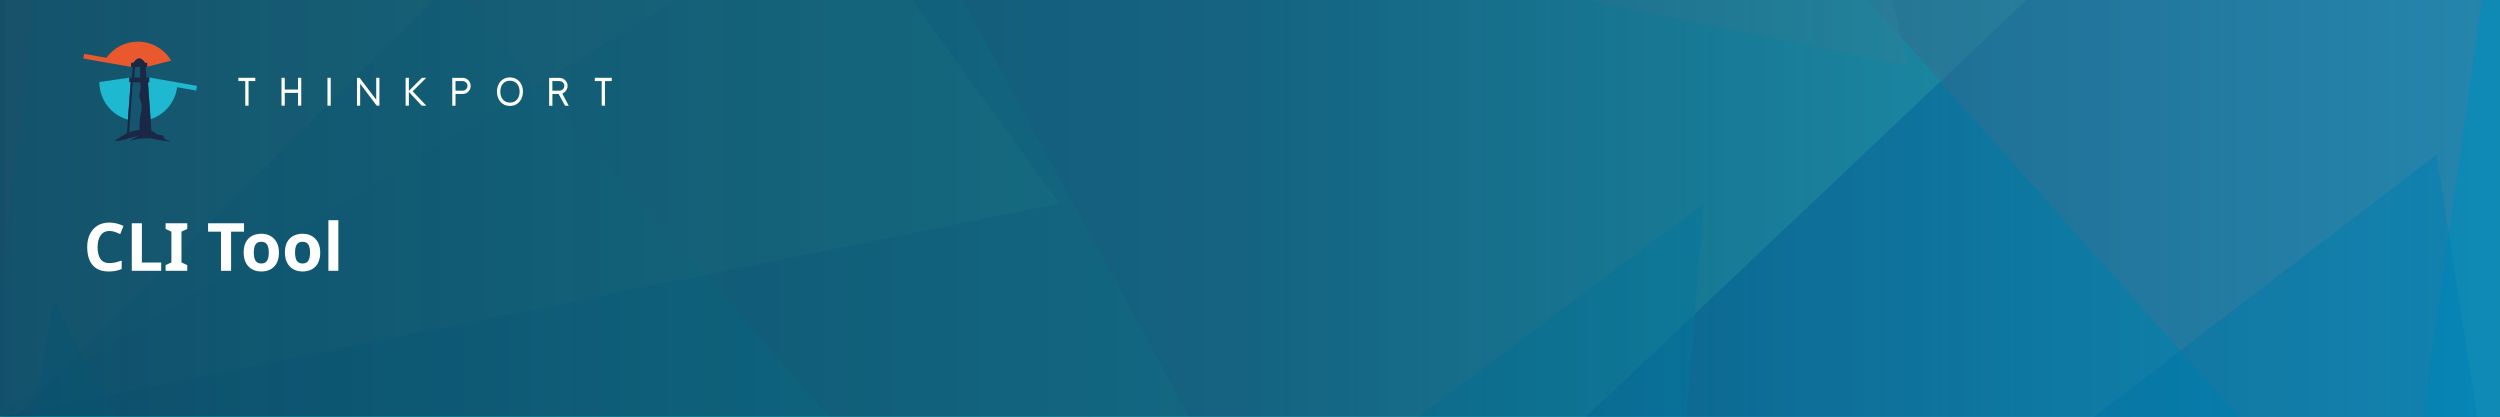
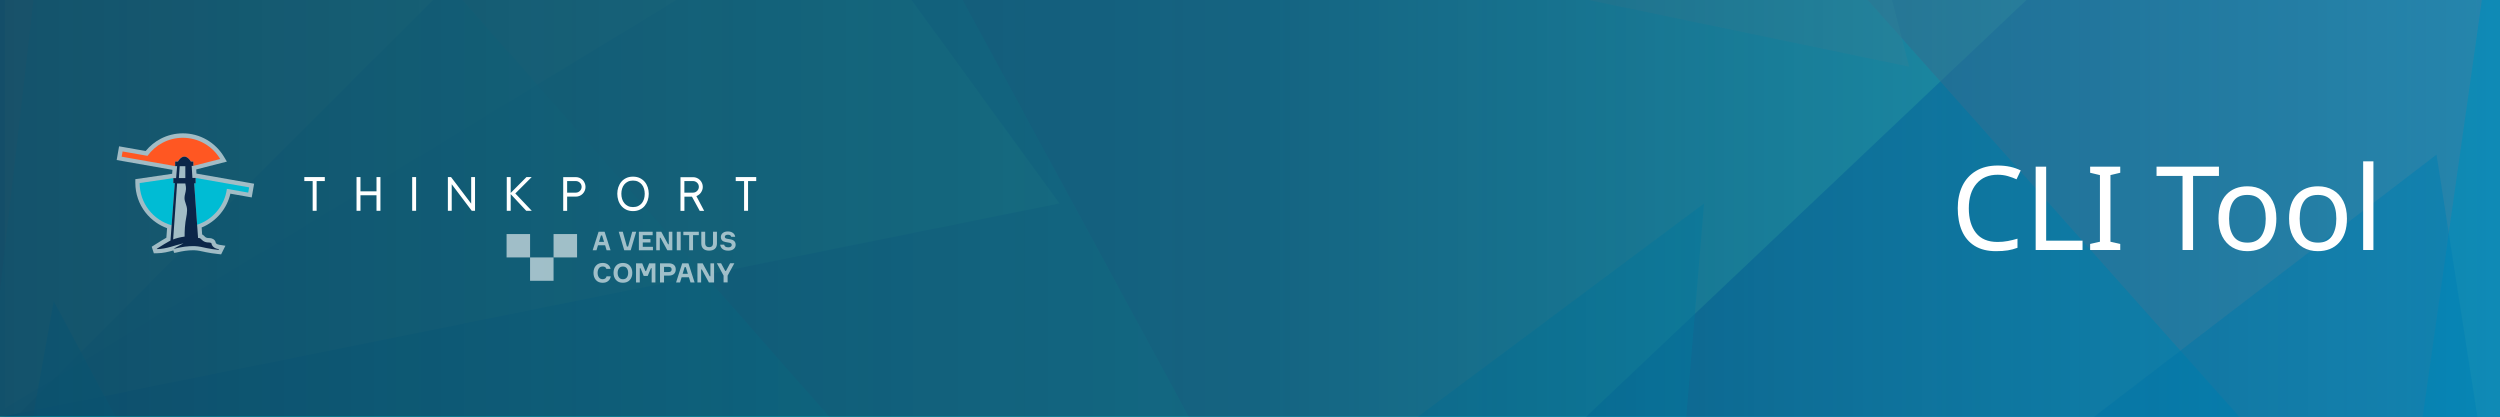
<svg xmlns="http://www.w3.org/2000/svg" width="1200" height="200" viewBox="0 0 1200 200" fill="none">
  <defs>
    <style>
  @keyframes rotate1 { from { transform: rotate(0deg); } to { transform: rotate(360deg); } }
  @keyframes rotate2 { from { transform: rotate(0deg); } to { transform: rotate(-360deg); } }
  @keyframes colorShift {
    0% { fill-opacity: 0.2; }
    25% { fill-opacity: 0.8; }
    50% { fill-opacity: 0.2; }
    75% { fill-opacity: 0.8; }
    100% { fill-opacity: 0.2; }
  }
  @keyframes zoom {
    0% { transform: scale(1); }
    50% { transform: scale(1.2); }
    100% { transform: scale(1); }
  }
  /* Gruppe 1 - Startet sofort */
  .polygon-1 { animation: rotate1 270s linear infinite, colorShift 36s ease-in-out infinite, zoom 54s ease-in-out infinite; transform-origin: center; }
  .polygon-2 { animation: rotate2 270s linear infinite, colorShift 36s ease-in-out infinite, zoom 54s ease-in-out infinite; transform-origin: center; animation-delay: 3s; }
  .polygon-3 { animation: rotate1 270s linear infinite, colorShift 36s ease-in-out infinite, zoom 54s ease-in-out infinite; transform-origin: center; animation-delay: 6s; }
  
  /* Gruppe 2 - Startet nach 2s */
  .polygon-4 { animation: rotate2 270s linear infinite, colorShift 36s ease-in-out infinite, zoom 54s ease-in-out infinite; transform-origin: center; animation-delay: 9s; }
  .polygon-5 { animation: rotate1 270s linear infinite, colorShift 36s ease-in-out infinite, zoom 54s ease-in-out infinite; transform-origin: center; animation-delay: 12s; }
  .polygon-6 { animation: rotate2 270s linear infinite, colorShift 36s ease-in-out infinite, zoom 54s ease-in-out infinite; transform-origin: center; animation-delay: 15s; }
  
  /* Gruppe 3 - Startet nach 4s */
  .polygon-7 { animation: rotate1 270s linear infinite, colorShift 36s ease-in-out infinite, zoom 54s ease-in-out infinite; transform-origin: center; animation-delay: 18s; }
  .polygon-8 { animation: rotate2 270s linear infinite, colorShift 36s ease-in-out infinite, zoom 54s ease-in-out infinite; transform-origin: center; animation-delay: 21s; }
  .polygon-9 { animation: rotate1 270s linear infinite, colorShift 36s ease-in-out infinite, zoom 54s ease-in-out infinite; transform-origin: center; animation-delay: 24s; }
  
  /* Gruppe 4 - Startet nach 6s */
  .polygon-10 { animation: rotate2 270s linear infinite, colorShift 36s ease-in-out infinite, zoom 54s ease-in-out infinite; transform-origin: center; animation-delay: 27s; }
  .polygon-11 { animation: rotate1 270s linear infinite, colorShift 36s ease-in-out infinite, zoom 54s ease-in-out infinite; transform-origin: center; animation-delay: 30s; }
  .polygon-12 { animation: rotate2 270s linear infinite, colorShift 36s ease-in-out infinite, zoom 54s ease-in-out infinite; transform-origin: center; animation-delay: 33s; }
</style>
    <linearGradient id="readmeOverlay" x1="0" x2="1" y1="0" y2="0" gradientUnits="objectBoundingBox">
      <stop offset="0" stop-color="#0B2649" stop-opacity="0.72" />
      <stop offset="0.5" stop-color="#0B2649" stop-opacity="0.5" />
      <stop offset="1" stop-color="#0B2649" stop-opacity="0" />
    </linearGradient>
+     <defs>
+       <clipPath id="readme-clip0_201_144">
+         <rect width="1480" height="347" fill="white" />
+       </clipPath>
+       <clipPath id="readme-clip1_201_144">
+         <rect width="318" height="280" fill="white" />
+       </clipPath>
+     </defs>
  </defs>
  <g transform="translate(600,100) scale(1.171875) translate(-512,-512)">
    <rect x="0" y="0" width="1024" height="1024" fill="#1ea1b9" />
    <g transform="scale(4) translate(0.5 0.5)">
      <polygon class="polygon-1" fill="#57c8b9" fill-opacity="0.502" points="0,0 268,-15 0,148" />
      <polygon class="polygon-2" fill="#0077b4" fill-opacity="0.502" points="257,271 260,56 54,251" />
      <polygon class="polygon-3" fill="#00c4d1" fill-opacity="0.502" points="-16,271 8,62 162,237" />
      <polygon class="polygon-4" fill="#3f82a3" fill-opacity="0.502" points="245,167 105,10 271,-16" />
      <polygon class="polygon-5" fill="#36cbc0" fill-opacity="0.502" points="-16,152 108,127 4,-16" />
      <polygon class="polygon-6" fill="#0081b5" fill-opacity="0.502" points="87,246 271,263 249,122" />
      <polygon class="polygon-7" fill="#53c3bb" fill-opacity="0.502" points="163,11 -9,61 4,-16" />
      <polygon class="polygon-8" fill="#009ec3" fill-opacity="0.502" points="174,127 162,271 13,247" />
      <polygon class="polygon-9" fill="#369db2" fill-opacity="0.502" points="162,-16 195,113 94,92" />
      <polygon class="polygon-10" fill="#16b6bf" fill-opacity="0.502" points="130,165 -16,166 79,71" />
      <polygon class="polygon-11" fill="#02c0d2" fill-opacity="0.502" points="74,266 5,137 -16,254" />
      <polygon class="polygon-12" fill="#4484a4" fill-opacity="0.502" points="271,77 187,21 252,-16" />
    </g>
  </g>
  <rect width="1200" height="200" fill="url(#readmeOverlay)" />
-   <g transform="translate(40, 20) scale(0.1714286)" fill="none">
-     <path fill="#FFFFFF" d="M820.1 162.6l-46.4-61.2-.2-.2h-7.3v78h8.9v-61.4l46.2 61.2.1.2h7.6v-78h-8.9zM683.6 101.2h9.1v78h-9.1zM601.1 134.1H564v-32.9h-9.1v78h9.1v-35.9h37.1v35.9h9.1v-78h-9.1zM434.1 110.4h19.3v68.8h9.2v-68.8h18.9v-9.2h-47.4zM960.1 101.2H948l-36.5 36.7v-36.7h-9.1v78h9.1v-38.6l35.9 38.5.1.1h12.8l-38.1-40.1zM1346.6 142.1c1.9-1.4 3.6-3 4.9-4.9 1.3-1.9 2.4-4 3.2-6.2.8-2.3 1.2-4.7 1.2-7.1 0-3.1-.6-6.1-1.8-8.8-1.2-2.7-2.8-5.1-4.8-7.1s-4.4-3.6-7.1-4.8c-2.7-1.2-5.7-1.8-8.7-1.8h-29.2v78h9.1v-32.9h17.4l18 32.9h10.3l-18-34.1c1.9-.9 3.8-1.9 5.5-3.2zm.2-18.3c0 1.8-.4 3.6-1.1 5.2-.7 1.6-1.7 3-2.9 4.2-1.2 1.2-2.6 2.2-4.2 2.9-1.6.7-3.4 1.1-5.2 1.1h-20.1v-26.8h20.1c1.8 0 3.6.4 5.2 1.1 1.6.7 3.1 1.7 4.3 2.9 1.2 1.2 2.2 2.6 2.9 4.2.6 1.7 1 3.4 1 5.2zM1432.1 101.2v9.2h19.3v68.8h9.2v-68.8h18.9v-9.2zM1221.7 112.3c-3-3.6-6.9-6.6-11.4-8.8-4.6-2.2-9.9-3.3-15.9-3.3s-11.3 1.1-15.8 3.3c-4.5 2.2-8.3 5.1-11.3 8.8-3 3.6-5.3 7.9-6.9 12.6-1.5 4.7-2.3 9.7-2.3 14.9 0 5.2.8 10.2 2.3 15 1.5 4.8 3.8 9.1 6.9 12.8 3 3.7 6.8 6.7 11.3 8.9 4.5 2.2 9.8 3.4 15.8 3.4s11.3-1.1 15.9-3.4c4.6-2.2 8.4-5.2 11.4-8.9s5.3-8 6.9-12.8c1.5-4.8 2.3-9.8 2.3-15 0-5.2-.8-10.2-2.3-14.9-1.6-4.7-3.9-9-6.9-12.6zm-.1 27.6c0 4.2-.6 8.2-1.7 11.9-1.1 3.7-2.9 7-5.1 9.8-2.3 2.8-5.1 5-8.5 6.6s-7.4 2.4-11.9 2.4c-4.4 0-8.4-.8-11.7-2.5-3.3-1.6-6.2-3.9-8.4-6.7-2.3-2.8-4-6.1-5.1-9.8-1.2-3.7-1.7-7.7-1.7-11.8s.6-8.1 1.7-11.8c1.1-3.7 2.9-7 5.1-9.7 2.3-2.8 5.1-5 8.4-6.6 3.3-1.6 7.3-2.4 11.7-2.4 4.5 0 8.5.8 11.9 2.5 3.4 1.6 6.2 3.9 8.5 6.6 2.3 2.8 4 6 5.1 9.7 1.1 3.7 1.7 7.7 1.7 11.8zM1078.1 107.9c-2-2-4.4-3.6-7.1-4.8-2.7-1.2-5.7-1.8-8.7-1.8H1033v78h9.1v-32.9h20.1c3.1 0 6-.6 8.7-1.7s5.1-2.8 7.1-4.8 3.6-4.4 4.8-7.1c1.2-2.7 1.8-5.7 1.8-8.8s-.6-6.1-1.8-8.8c-1.1-2.9-2.7-5.3-4.7-7.3zm-2.5 15.9c0 1.8-.4 3.6-1.1 5.2-.7 1.6-1.7 3-2.9 4.2-1.2 1.2-2.6 2.2-4.2 2.9-1.6.7-3.4 1.1-5.2 1.1h-20.1v-26.8h20.1c1.8 0 3.6.4 5.2 1.1 1.6.7 3.1 1.7 4.3 2.9 1.2 1.2 2.2 2.6 2.9 4.2.6 1.7 1 3.4 1 5.2z" />
-     <path fill="none" d="M158.9 71h-14.1l-2 29.6h16.1zM157.8 224.2c1.4-22.2 5.5-29.7 5.5-43.2 0-13.5-6.4-19.8-6.4-30.6 0-7.9 2.8-12.6 3.7-22.6.3-2.7-.3-7.4-1.7-13.9h-20.5l-9.9 139.8c7.2-2.8 16.7-5.5 28.6-7.1-.1-6.2.2-13.7.7-22.4z" />
-     <path fill="#1eb8d1" d="M130.9 220.1v-.4.4z" />
-     <path fill="#ea592d" d="M133.6 59.4h6.9c17.1-27.7 32.2 0 32.2 0h6.1v10.8L246 53c-19-31.8-53.7-53-93.3-53-36.2 0-68.3 17.8-88.1 45.1l-62.2-11L0 47.2l133.6 23.5V59.4z" />
-     <path fill="#1eb8d1" d="M184.6 100.3v13.4H181l7.4 103.4c39.3-12.9 68.8-47.5 74.3-89.6l53.2 9.4 2.3-13.1-133.6-23.5zM124.7 218.5l7.9-105.3H129v-12.5L44.9 113c0 50.2 33.7 92.6 79.8 105.5z" />
-     <path fill="#1a2846" d="M223.9 263.4c-.2-.9-3.4-1.9-5.2-1.9-8 .2-14.3-2-19.2-7.2-2.2-2.4-4.7-4.7-8.9-4.2l-9.7-136.4h3.6v-13.4h-8l-1.9-30.1h4.1V59.4h-6.1s-15.1-27.7-32.2 0h-6.9v11.3h4.8l-2.5 30H129v12.5h3.7l-10.8 143.6c-1.1.5-2.1 1-3 1.5-2.4 1.1-7.3 4.1-12.7 7.3-4.2 2.4-8.3 5.1-12.5 7.8-2.4 1.5-4.5 2.8-5.7 3.6l.3.9c24.5-.3 44.5-9.7 66.2-14.6-7.8 4.3-15.6 8.6-24.6 13.7 2.3-.3 3-.2 3.6-.4 16-4 32.5-6.7 49.1-6.1 10.1.3 19.9 2.7 29.7 4.9 9.9 2.2 19.8 3.3 29.9 4.5.3-.6.5-1.2.8-1.7-10.9-1.6-17.4-6.3-19.1-14.8zM144.8 71h14.1v29.5h-16.1l2-29.5zm13 153.2c-.6 8.7-.8 16.1-.7 22.5-11.9 1.6-21.4 4.3-28.6 7.1l9.9-139.8h20.5c1.4 6.5 1.9 11.2 1.7 13.9-.9 10-3.7 14.7-3.7 22.6 0 10.8 6.4 17.1 6.4 30.6s-4 20.9-5.5 43.1z" />
+   <g transform="translate(56, 64) scale(0.2074928)">
+     <g clip-path="url(#readme-clip0_201_144)">
+       <path d="M820.1 162.6L773.7 101.4L773.5 101.2H766.2V179.2H775.1V117.8L821.3 179L821.4 179.2H829V101.2H820.1V162.6ZM683.6 101.2H692.7V179.2H683.6V101.2ZM601.1 134.1H564V101.2H554.9V179.2H564V143.3H601.1V179.2H610.2V101.2H601.1V134.1ZM434.1 110.4H453.4V179.2H462.6V110.4H481.5V101.2H434.1V110.4ZM960.1 101.2H948L911.5 137.9V101.2H902.4V179.2H911.5V140.6L947.4 179.1L947.5 179.2H960.3L922.2 139.1L960.1 101.2ZM1346.6 142.1C1348.5 140.7 1350.2 139.1 1351.5 137.2C1352.8 135.3 1353.9 133.2 1354.7 131C1355.5 128.7 1355.9 126.3 1355.9 123.9C1355.9 120.8 1355.3 117.8 1354.1 115.1C1352.9 112.4 1351.3 110 1349.3 108C1347.3 106 1344.9 104.4 1342.2 103.2C1339.5 102 1336.5 101.4 1333.5 101.4H1304.3V179.4H1313.4V146.5H1330.8L1348.8 179.4H1359.1L1341.1 145.3C1343 144.4 1344.9 143.4 1346.6 142.1ZM1346.8 123.8C1346.8 125.6 1346.4 127.4 1345.7 129C1345 130.6 1344 132 1342.8 133.2C1341.6 134.4 1340.2 135.4 1338.6 136.1C1337 136.8 1335.2 137.2 1333.4 137.2H1313.3V110.4H1333.4C1335.2 110.4 1337 110.8 1338.6 111.5C1340.2 112.2 1341.7 113.2 1342.9 114.4C1344.1 115.6 1345.1 117 1345.8 118.6C1346.4 120.3 1346.8 122 1346.8 123.8ZM1432.1 101.2V110.4H1451.4V179.2H1460.6V110.4H1479.5V101.2H1432.1ZM1221.7 112.3C1218.7 108.7 1214.8 105.7 1210.3 103.5C1205.7 101.3 1200.4 100.2 1194.4 100.2C1188.4 100.2 1183.1 101.3 1178.6 103.5C1174.1 105.7 1170.3 108.6 1167.3 112.3C1164.3 115.9 1162 120.2 1160.4 124.9C1158.9 129.6 1158.1 134.6 1158.1 139.8C1158.1 145 1158.9 150 1160.4 154.8C1161.9 159.6 1164.2 163.9 1167.3 167.6C1170.3 171.3 1174.1 174.3 1178.6 176.5C1183.1 178.7 1188.4 179.9 1194.4 179.9C1200.4 179.9 1205.7 178.8 1210.3 176.5C1214.9 174.3 1218.7 171.3 1221.7 167.6C1224.7 163.9 1227 159.6 1228.6 154.8C1230.1 150 1230.9 145 1230.9 139.8C1230.9 134.6 1230.1 129.6 1228.6 124.9C1227 120.2 1224.7 115.9 1221.7 112.3ZM1221.6 139.9C1221.6 144.1 1221 148.1 1219.9 151.8C1218.8 155.5 1217 158.8 1214.8 161.6C1212.5 164.4 1209.7 166.6 1206.3 168.2C1202.9 169.8 1198.9 170.6 1194.4 170.6C1190 170.6 1186 169.8 1182.7 168.1C1179.4 166.5 1176.5 164.2 1174.3 161.4C1172 158.6 1170.3 155.3 1169.2 151.6C1168 147.9 1167.5 143.9 1167.5 139.8C1167.5 135.7 1168.1 131.7 1169.2 128C1170.3 124.3 1172.1 121 1174.3 118.3C1176.6 115.5 1179.4 113.3 1182.7 111.7C1186 110.1 1190 109.3 1194.4 109.3C1198.9 109.3 1202.9 110.1 1206.3 111.8C1209.7 113.4 1212.5 115.7 1214.8 118.4C1217.1 121.2 1218.8 124.4 1219.9 128.1C1221 131.8 1221.6 135.8 1221.6 139.9ZM1078.1 107.9C1076.1 105.9 1073.7 104.3 1071 103.1C1068.3 101.9 1065.3 101.3 1062.3 101.3H1033V179.3H1042.1V146.4H1062.2C1065.3 146.4 1068.2 145.8 1070.9 144.7C1073.6 143.6 1076 141.9 1078 139.9C1080 137.9 1081.6 135.5 1082.8 132.8C1084 130.1 1084.6 127.1 1084.6 124C1084.6 120.9 1084 117.9 1082.8 115.2C1081.7 112.3 1080.1 109.9 1078.1 107.9ZM1075.6 123.8C1075.6 125.6 1075.2 127.4 1074.5 129C1073.8 130.6 1072.8 132 1071.6 133.2C1070.4 134.4 1069 135.4 1067.4 136.1C1065.8 136.8 1064 137.2 1062.2 137.2H1042.1V110.4H1062.2C1064 110.4 1065.8 110.8 1067.4 111.5C1069 112.2 1070.5 113.2 1071.7 114.4C1072.9 115.6 1073.9 117 1074.6 118.6C1075.2 120.3 1075.6 122 1075.6 123.8Z" fill="white" />
+       <path d="M1133.41 270.5L1129.91 258.92H1113.49L1110 270.5H1101.12L1114.82 227.66H1128.76L1142.52 270.5H1133.41ZM1120.31 236.24L1115.79 251.12H1127.49L1122.97 236.24H1120.31Z" fill="white" fill-opacity="0.6" />
+       <path d="M1174.2 270.5L1161.47 227.66H1170.82L1180.35 261.86H1183.13L1192.66 227.66H1201.89L1189.16 270.5H1174.2Z" fill="white" fill-opacity="0.6" />
+       <path d="M1217.04 262.52H1240.57V270.5H1208.05V227.66H1239.91V235.64H1217.04V244.64H1234.84V252.44H1217.04V262.52Z" fill="white" fill-opacity="0.6" />
+       <path d="M1277.26 227.66H1285.47V270.5H1273.82L1258.01 241.46H1256.44V270.5H1248.24V227.66H1259.88L1275.69 256.7H1277.26V227.66Z" fill="white" fill-opacity="0.6" />
+       <path d="M1295.72 227.66H1304.72V270.5H1295.72V227.66Z" fill="white" fill-opacity="0.6" />
+       <path d="M1346.71 227.66V235.52H1333.32V270.5H1324.33V235.52H1310.93V227.66H1346.71Z" fill="white" fill-opacity="0.6" />
+       <path d="M1379.66 227.66H1388.65V254.72C1388.65 260.06 1387.08 264.14 1383.94 267.02C1380.81 269.9 1376.34 271.34 1370.49 271.34C1364.63 271.34 1360.29 269.9 1357.15 267.02C1354.01 264.14 1352.44 260.06 1352.44 254.72V227.66H1361.44V254.54C1361.44 257.24 1362.22 259.34 1363.85 260.96C1365.42 262.52 1367.65 263.36 1370.49 263.36C1373.32 263.36 1375.62 262.58 1377.18 260.96C1378.75 259.4 1379.54 257.24 1379.54 254.54V227.66H1379.66Z" fill="white" fill-opacity="0.6" />
+       <path d="M1430.89 239.42H1421.72C1420.99 236.18 1418.4 234.56 1413.87 234.56C1411.82 234.56 1410.13 234.98 1408.8 235.82C1407.48 236.66 1406.81 237.86 1406.81 239.48C1406.81 241.76 1408.62 243.2 1412.18 243.86L1420.21 245.3C1427.99 246.74 1431.91 250.94 1431.91 257.84C1431.91 261.68 1430.41 264.92 1427.45 267.5C1424.49 270.08 1420.21 271.4 1414.6 271.4C1408.98 271.4 1404.88 270.14 1401.68 267.68C1398.48 265.22 1396.61 261.8 1396.19 257.54H1405.36C1406.03 261.68 1409.23 263.72 1414.96 263.72C1417.37 263.72 1419.3 263.24 1420.75 262.28C1422.2 261.32 1422.86 260 1422.86 258.32C1422.86 256.64 1422.38 255.5 1421.35 254.72C1420.39 253.94 1418.88 253.34 1416.95 252.98L1408.74 251.54C1401.38 250.28 1397.7 246.38 1397.7 239.84C1397.7 236.18 1399.15 233.12 1402.04 230.66C1404.94 228.2 1408.92 227 1413.93 227C1418.64 227 1422.5 228.14 1425.58 230.36C1428.59 232.58 1430.41 235.64 1430.89 239.54V239.42Z" fill="white" fill-opacity="0.6" />
+       <path d="M1133.35 330.8H1143C1142.34 335.3 1140.35 338.9 1137.03 341.66C1133.71 344.42 1129.49 345.74 1124.42 345.74C1117.72 345.74 1112.47 343.64 1108.73 339.44C1104.99 335.24 1103.06 329.72 1103.06 322.76C1103.06 315.8 1104.93 310.28 1108.73 306.08C1112.53 301.88 1117.72 299.78 1124.36 299.78C1129.24 299.78 1133.29 301.04 1136.55 303.56C1139.8 306.08 1141.8 309.38 1142.52 313.52H1132.8C1131.78 309.86 1128.94 308.06 1124.36 308.06C1120.56 308.06 1117.6 309.44 1115.61 312.2C1113.62 314.96 1112.59 318.5 1112.59 322.76C1112.59 327.02 1113.62 330.56 1115.61 333.32C1117.6 336.08 1120.56 337.46 1124.36 337.46C1126.71 337.46 1128.7 336.86 1130.27 335.72C1131.84 334.52 1132.8 332.9 1133.29 330.8H1133.35Z" fill="white" fill-opacity="0.6" />
+       <path d="M1155.13 306.26C1158.93 302 1164.24 299.84 1171.12 299.84C1178 299.84 1183.31 302 1187.11 306.26C1190.91 310.52 1192.84 316.04 1192.84 322.76C1192.84 329.48 1190.91 335 1187.11 339.26C1183.31 343.52 1178 345.68 1171.12 345.68C1164.24 345.68 1158.93 343.52 1155.13 339.26C1151.33 335 1149.4 329.48 1149.4 322.76C1149.4 316.04 1151.33 310.52 1155.13 306.26ZM1171.12 337.52C1175.1 337.52 1178.12 336.14 1180.17 333.44C1182.22 330.74 1183.25 327.2 1183.25 322.82C1183.25 318.44 1182.22 314.96 1180.17 312.2C1178.12 309.5 1175.1 308.12 1171.12 308.12C1167.14 308.12 1164.18 309.5 1162.07 312.26C1159.96 315.02 1158.93 318.56 1158.93 322.82C1158.93 327.08 1159.96 330.62 1162.07 333.38C1164.12 336.14 1167.14 337.52 1171.12 337.52Z" fill="white" fill-opacity="0.6" />
+       <path d="M1201.47 344.96V300.68H1215.77L1223.07 318.56H1224.7L1231.94 300.68H1246.31V344.96H1237.62V311.96H1235.99L1228.5 329.84H1219.21L1211.79 311.96H1210.16V344.96H1201.47Z" fill="white" fill-opacity="0.6" />
+       <path d="M1256.93 300.68H1277.26C1282.39 300.68 1286.31 301.94 1289.15 304.4C1291.98 306.86 1293.37 310.34 1293.37 314.78C1293.37 319.22 1291.98 322.82 1289.15 325.34C1286.37 327.86 1282.39 329.12 1277.26 329.12H1266.22V345.02H1256.93V300.74V300.68ZM1266.22 320.96H1275.93C1278.71 320.96 1280.7 320.48 1281.97 319.46C1283.23 318.44 1283.84 316.94 1283.84 314.9C1283.84 312.86 1283.23 311.36 1281.97 310.34C1280.7 309.32 1278.71 308.84 1275.93 308.84H1266.22V321.02V320.96Z" fill="white" fill-opacity="0.6" />
+       <path d="M1327.46 344.96L1323.84 333.02H1306.89L1303.27 344.96H1294.1L1308.28 300.68H1322.7L1336.94 344.96H1327.52H1327.46ZM1313.89 309.56L1309.24 324.92H1321.31L1316.66 309.56H1313.89Z" fill="white" fill-opacity="0.6" />
+       <path d="M1373.5 300.68H1382.01V344.96H1370L1353.65 314.96H1352.02V344.96H1343.51V300.68H1355.58L1371.93 330.68H1373.56V300.68H1373.5Z" fill="white" fill-opacity="0.6" />
+       <path d="M1407.78 318.32H1409.53L1419.06 300.62H1428.9L1413.33 329.12V344.9H1403.98V329.12L1388.47 300.62H1398.24L1407.78 318.32Z" fill="white" fill-opacity="0.6" />
+       <path d="M1010.67 287.06H956.307V341.12H1010.67V287.06Z" fill="white" fill-opacity="0.6" />
+       <path d="M956.367 233H902V287.06H956.367V233Z" fill="white" fill-opacity="0.6" />
+       <path d="M1065.04 233H1010.67V287.06H1065.04V233Z" fill="white" fill-opacity="0.6" />
+       <g clip-path="url(#readme-clip1_201_144)">
+         <path d="M234.721 279.21C224.557 278.068 215.388 276.956 206.015 274.878C205.077 274.673 204.111 274.468 203.173 274.234C195.235 272.478 187.736 270.809 180.296 270.546C178.978 270.487 177.659 270.487 176.341 270.487C164.8 270.487 152.468 272.214 137.558 275.902C136.445 276.195 135.507 276.253 134.658 276.341C134.218 276.37 133.691 276.429 132.871 276.517L131.084 270.897C119.426 274.263 107.24 277.219 93.355 277.424L86.032 277.541L81.052 262.379L87.555 258.223C88.727 257.462 90.602 256.291 92.857 254.857L93.062 254.74C97.017 252.164 100.766 249.734 104.809 247.451C109.496 244.612 112.688 242.71 114.944 241.48L116.614 219.41C107.914 216.249 99.624 212.034 91.92 206.766C82.107 200.092 73.466 191.926 66.201 182.501C58.878 172.988 53.166 162.421 49.27 151.093C45.228 139.385 43.177 127.121 43.177 114.652V106.046L128.301 93.606L129.063 84.474L0 61.76L5.595 30.031L67.138 40.861C76.659 29.183 88.551 19.465 101.85 12.498C117.551 4.332 135.244 0 153.054 0C172.533 0 191.69 5.122 208.475 14.869C224.732 24.294 238.441 37.788 248.108 53.945L254.962 65.39L184.016 83.537L184.602 93.138L318 116.554L312.405 148.284L263.047 139.59C259.151 156.626 251.272 172.549 239.935 186.101C228.218 200.121 213.338 210.981 196.582 217.83L197.725 233.782C200.683 235.392 202.675 237.529 203.818 238.758L203.847 238.787C205.458 240.514 207.86 242.3 213.455 242.3C213.66 242.3 213.894 242.3 214.099 242.3C214.099 242.3 214.334 242.3 214.422 242.3C217.029 242.3 219.431 243.002 220.632 243.441C226.461 245.49 228.365 249.237 228.921 252.076C229.244 253.686 229.888 256.613 238.148 257.93L251.594 260.038L245.501 272.214C245.413 272.39 245.354 272.565 245.267 272.712C245.12 273.034 244.944 273.414 244.739 273.824L241.634 280.029L234.721 279.21Z" fill="white" fill-opacity="0.6" />
+         <path d="M182.405 103.149L182.375 103.266L182.405 103.149Z" fill="#00BCD4" />
+         <path d="M135.361 65.331H141.776C157.653 39.661 171.625 65.331 171.625 65.331H177.308V75.313L239.555 59.389C221.95 29.973 189.786 10.303 153.054 10.303C119.455 10.303 89.694 26.753 71.357 52.072L13.68 41.915L11.541 54.033L135.361 75.81V65.331Z" fill="#FF5722" />
+         <path d="M182.639 103.236V115.676H179.271L186.096 211.42C222.536 199.477 249.866 167.426 254.992 128.409L304.32 137.102L306.459 124.984L182.639 103.236Z" fill="#00BCD4" />
+         <path d="M127.159 212.678L134.511 115.179H131.084V103.617L53.137 115.003C53.137 161.514 84.421 200.707 127.1 212.678H127.159Z" fill="#00BCD4" />
+         <path d="M219.138 254.301C218.991 253.51 215.974 252.544 214.334 252.574C206.893 252.749 201.035 250.759 196.524 245.9C194.444 243.676 192.13 241.51 188.293 242.036L179.27 115.676H182.639V103.236H175.228L173.5 75.313H177.308V65.331H171.625C171.625 65.331 157.653 39.661 141.776 65.331H135.361V75.81H139.843L137.499 103.617H131.084V115.179H134.511L124.464 248.154C123.439 248.651 122.502 249.12 121.652 249.588H121.623C119.397 250.642 114.827 253.364 109.876 256.379C105.951 258.603 102.172 261.062 98.247 263.609C95.992 265.043 94.117 266.214 92.945 266.975L93.238 267.824C115.94 267.502 134.511 258.867 154.635 254.301C147.4 258.311 140.194 262.291 131.817 266.945C133.955 266.711 134.57 266.741 135.127 266.594C149.978 262.906 165.239 260.389 180.647 260.945C189.992 261.267 199.102 263.492 208.182 265.482C217.351 267.502 226.519 268.585 235.864 269.638C236.127 269.111 236.362 268.555 236.625 268.028C226.695 266.506 220.719 262.174 219.138 254.301ZM145.789 76.103H158.854V103.471H143.914L145.789 76.103ZM157.828 218.005C157.301 226.026 157.096 232.963 157.184 238.846C146.141 240.309 137.324 242.856 130.674 245.432L139.843 115.911H158.824C160.084 121.969 160.611 126.243 160.377 128.789C159.557 138.039 156.92 142.371 156.92 149.688C156.92 159.67 162.867 165.524 162.867 178.022C162.867 190.521 159.176 197.428 157.828 218.005Z" fill="#0B2649" />
+       </g>
+     </g>
  </g>
-   <text x="40" y="130" font-family="'Hanken Grotesk', sans-serif" font-size="32" font-weight="700" fill="#FFFFFF">CLI Tool</text>
+   <text x="1144" y="120" text-anchor="end" font-family="'Montserrat', sans-serif" font-size="56" font-weight="200" fill="#FFFFFF">CLI Tool</text>
</svg>
